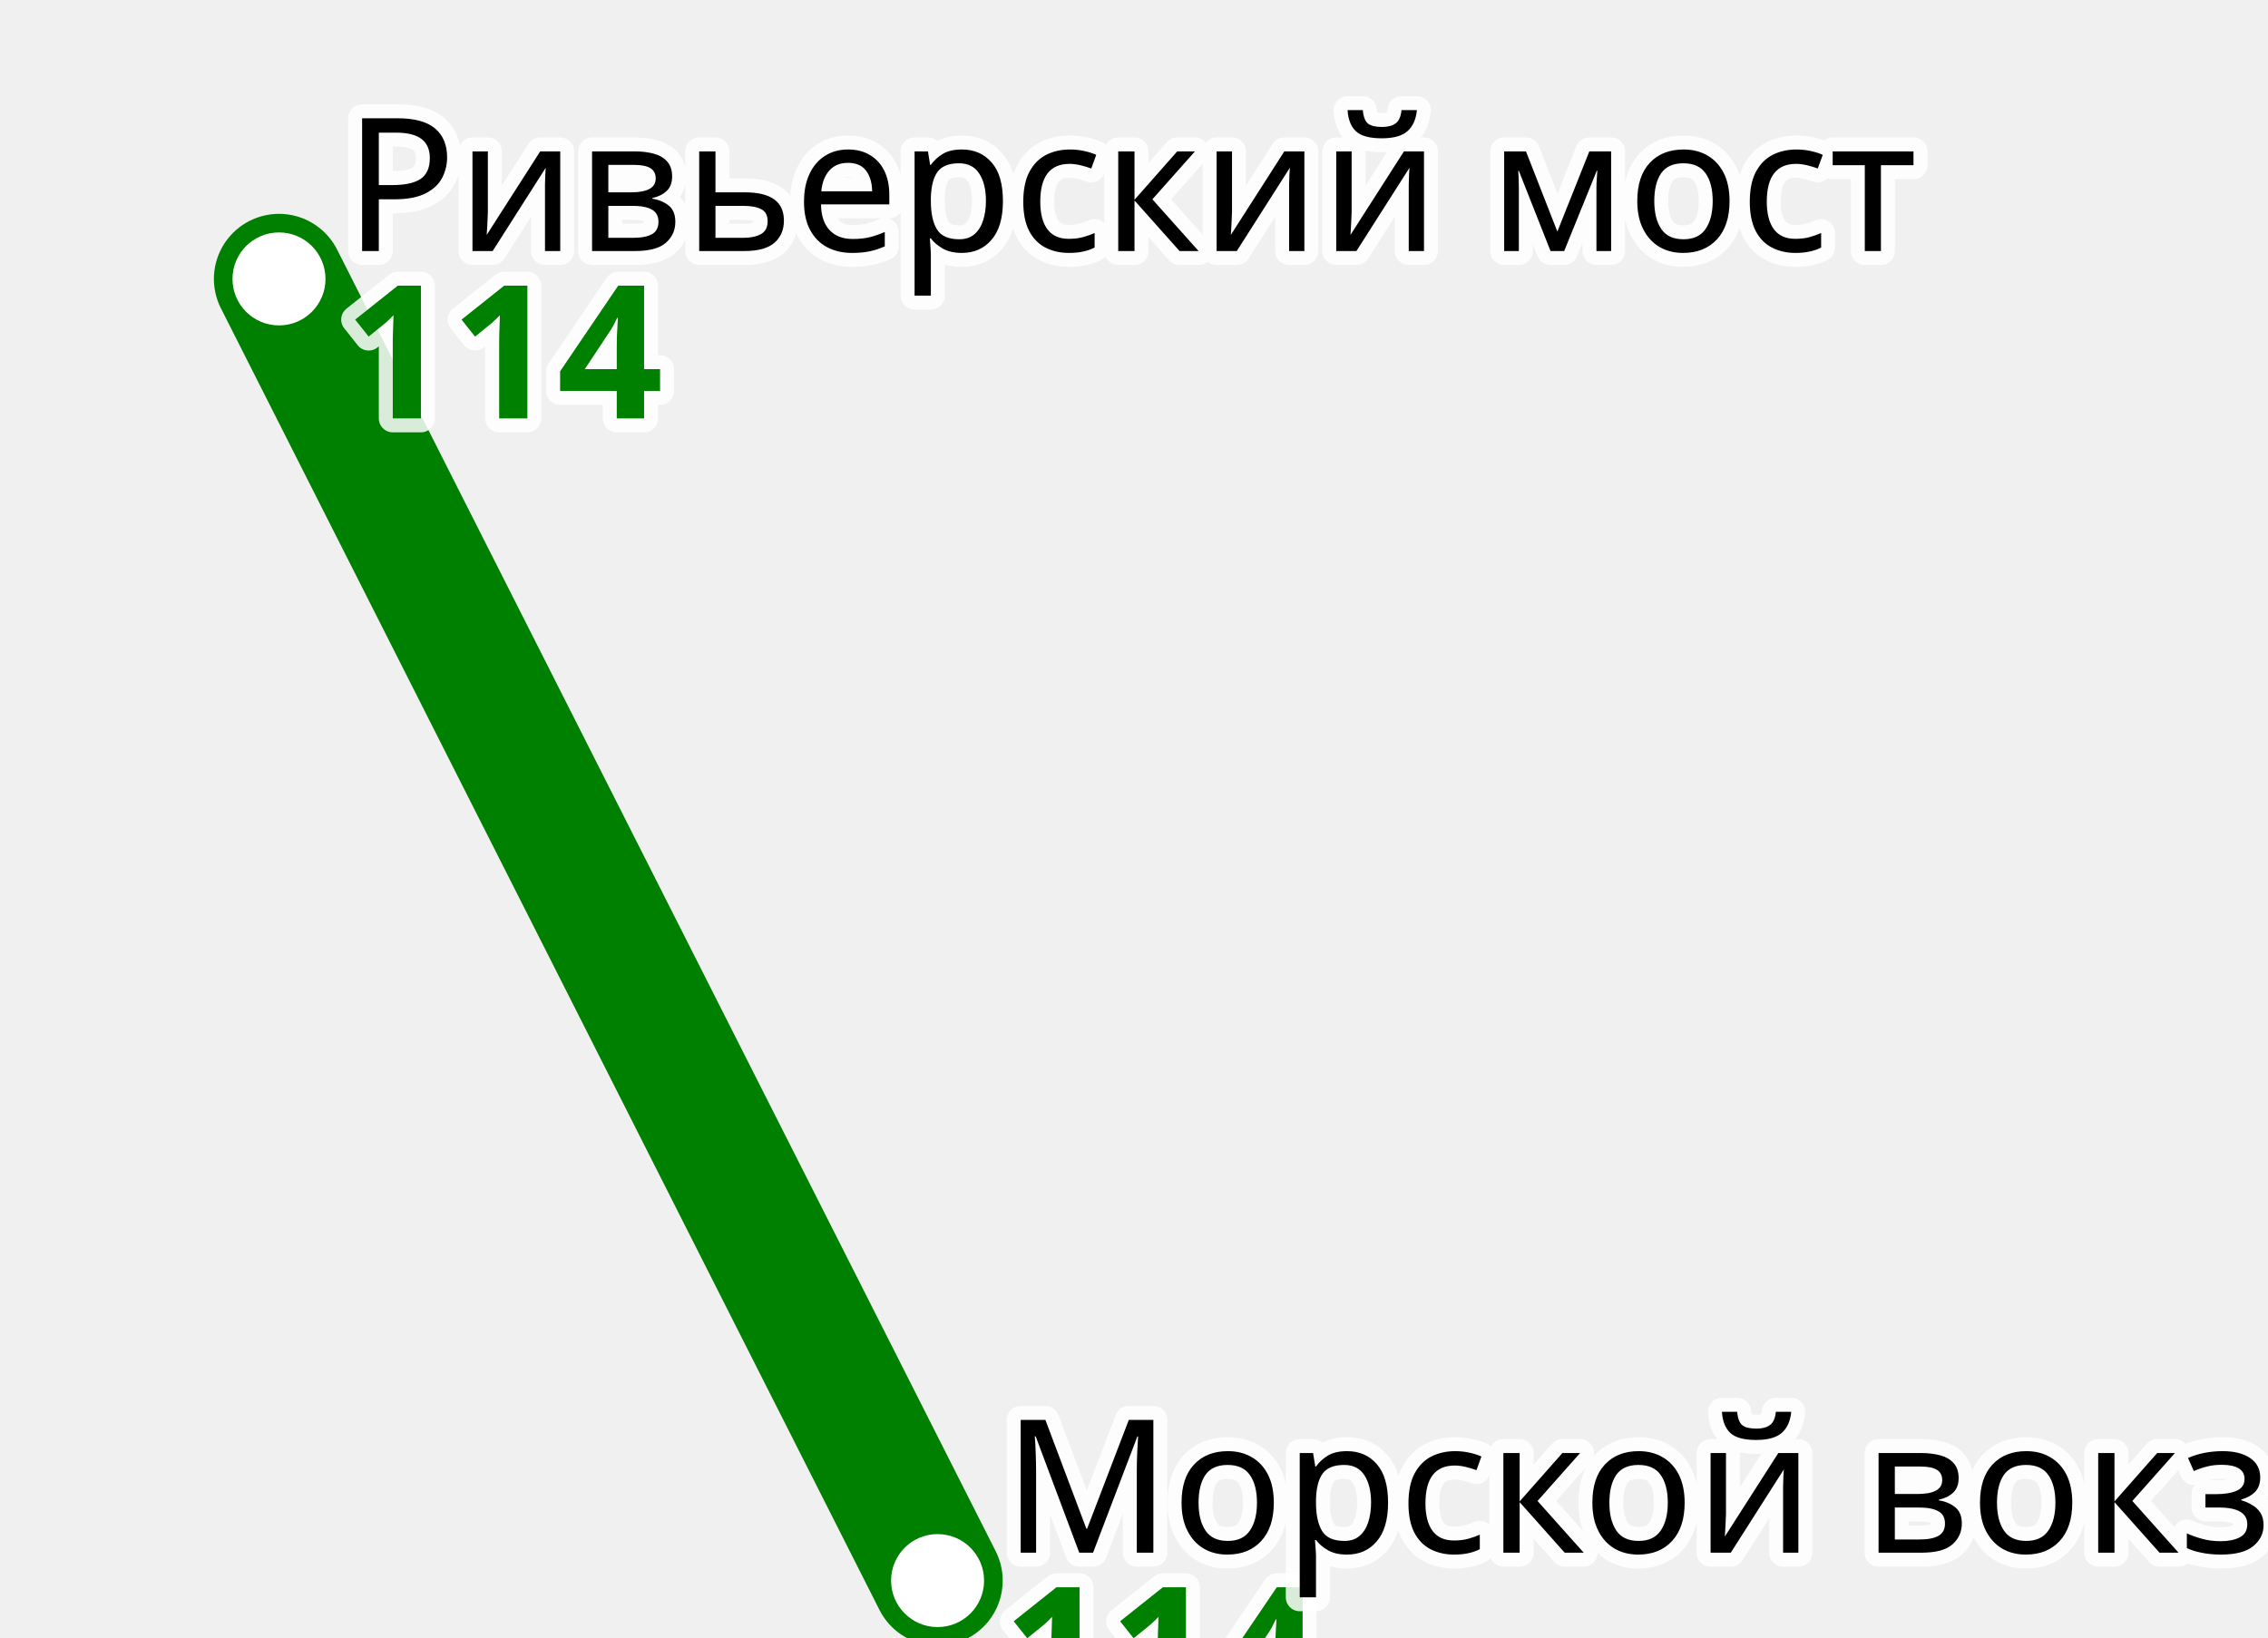
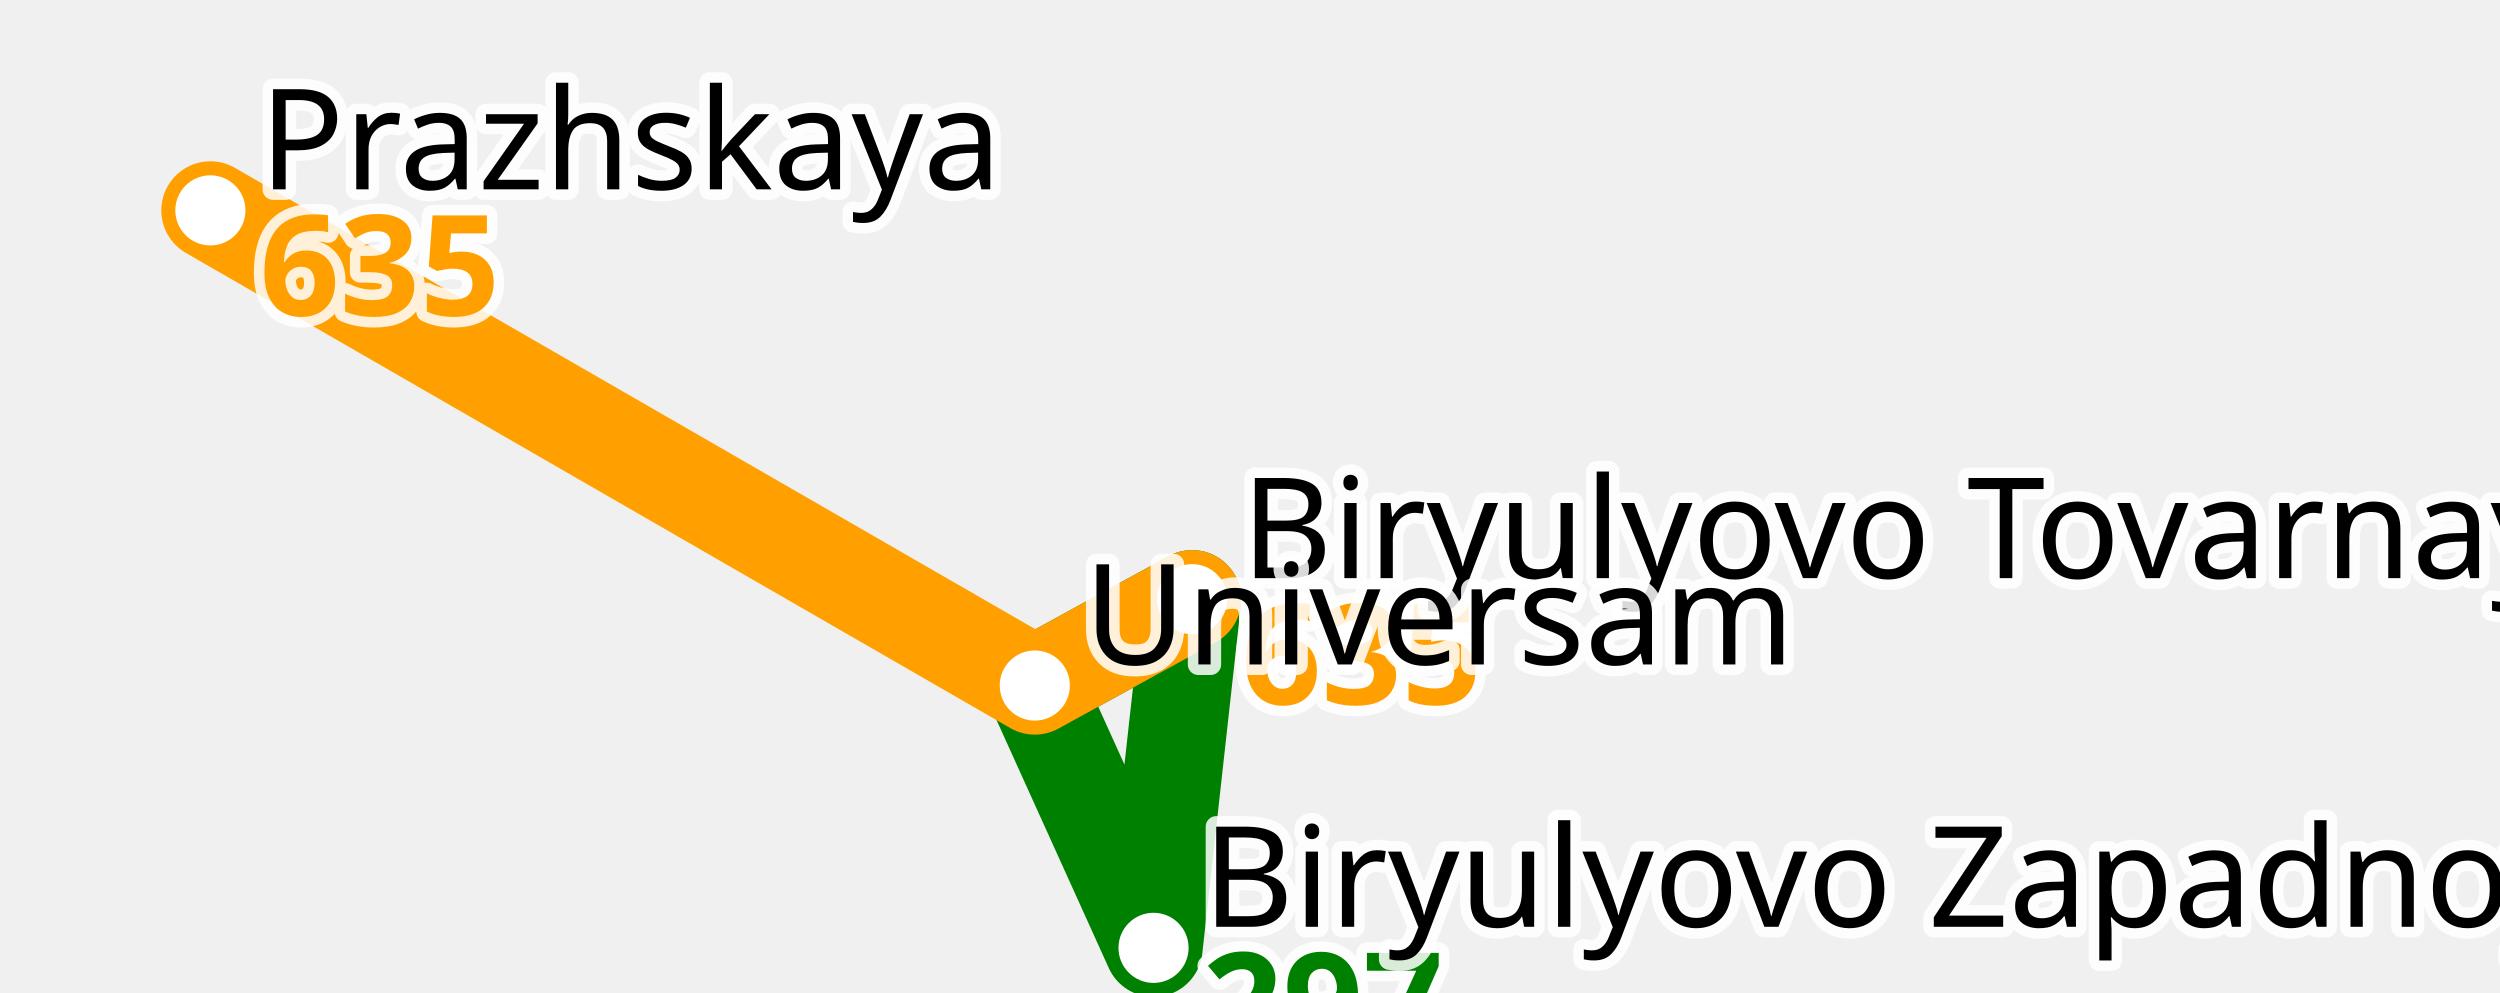
<svg xmlns="http://www.w3.org/2000/svg" version="1.1">
-   <polyline points="100.817,170 30,30 100.817,170" fill="none" stroke="green" stroke-width="14" stroke-linecap="round" stroke-linejoin="round" />
-   <text fill="rgba(255,255,255,0.85)" stroke="rgba(255,255,255,0.85)" stroke-width="3" stroke-linecap="round" stroke-linejoin="round" x="100.817" y="170" dx="7" dy="15" font-size="20" font-family="Verdana" font-weight="bold">114</text>
-   <text fill="green" x="100.817" y="170" dx="7" dy="15" font-size="20" font-family="Verdana" font-weight="bold">114</text>
-   <text fill="rgba(255,255,255,0.85)" stroke="rgba(255,255,255,0.85)" stroke-width="3" stroke-linecap="round" stroke-linejoin="round" x="30" y="30" dx="7" dy="15" font-size="20" font-family="Verdana" font-weight="bold">114</text>
-   <text fill="green" x="30" y="30" dx="7" dy="15" font-size="20" font-family="Verdana" font-weight="bold">114</text>
-   <circle cx="100.817" cy="170" r="5" fill="white" />
+   <polyline points="164.492,135.162 170,85.442 147.56,97.756 164.492,135.162" fill="none" stroke="green" stroke-width="14" stroke-linecap="round" stroke-linejoin="round" />
+   <polyline points="170,85.442 147.56,97.756 30,30 147.56,97.756 170,85.442" fill="none" stroke="rgb(255,160,0)" stroke-width="14" stroke-linecap="round" stroke-linejoin="round" />
+   <text fill="rgba(255,255,255,0.85)" stroke="rgba(255,255,255,0.85)" stroke-width="3" stroke-linecap="round" stroke-linejoin="round" x="164.492" y="135.162" dx="7" dy="15" font-size="20" font-family="Verdana" font-weight="bold">297</text>
+   <text fill="green" x="164.492" y="135.162" dx="7" dy="15" font-size="20" font-family="Verdana" font-weight="bold">297</text>
+   <text fill="rgba(255,255,255,0.85)" stroke="rgba(255,255,255,0.85)" stroke-width="3" stroke-linecap="round" stroke-linejoin="round" x="170" y="85.442" dx="7" dy="15" font-size="20" font-family="Verdana" font-weight="bold">635</text>
+   <text fill="rgb(255,160,0)" x="170" y="85.442" dx="7" dy="15" font-size="20" font-family="Verdana" font-weight="bold">635</text>
+   <text fill="rgba(255,255,255,0.85)" stroke="rgba(255,255,255,0.85)" stroke-width="3" stroke-linecap="round" stroke-linejoin="round" x="30" y="30" dx="7" dy="15" font-size="20" font-family="Verdana" font-weight="bold">635</text>
+   <text fill="rgb(255,160,0)" x="30" y="30" dx="7" dy="15" font-size="20" font-family="Verdana" font-weight="bold">635</text>
+   <circle cx="170" cy="85.442" r="5" fill="white" />
+   <circle cx="164.492" cy="135.162" r="5" fill="white" />
  <circle cx="30" cy="30" r="5" fill="white" />
-   <text fill="rgba(255,255,255,0.85)" stroke="rgba(255,255,255,0.85)" stroke-width="3" stroke-linecap="round" stroke-linejoin="round" x="100.817" y="170" dx="7" dy="-3" font-size="20" font-family="Verdana">Морской вокзал</text>
-   <text fill="black" x="100.817" y="170" dx="7" dy="-3" font-size="20" font-family="Verdana">Морской вокзал</text>
-   <text fill="rgba(255,255,255,0.85)" stroke="rgba(255,255,255,0.85)" stroke-width="3" stroke-linecap="round" stroke-linejoin="round" x="30" y="30" dx="7" dy="-3" font-size="20" font-family="Verdana">Ривьерский мост</text>
-   <text fill="black" x="30" y="30" dx="7" dy="-3" font-size="20" font-family="Verdana">Ривьерский мост</text>
+   <circle cx="147.56" cy="97.756" r="5" fill="white" />
+   <text fill="rgba(255,255,255,0.85)" stroke="rgba(255,255,255,0.85)" stroke-width="3" stroke-linecap="round" stroke-linejoin="round" x="170" y="85.442" dx="7" dy="-3" font-size="20" font-family="Verdana">Biryulyovo Tovarnaya</text>
+   <text fill="black" x="170" y="85.442" dx="7" dy="-3" font-size="20" font-family="Verdana">Biryulyovo Tovarnaya</text>
+   <text fill="rgba(255,255,255,0.85)" stroke="rgba(255,255,255,0.85)" stroke-width="3" stroke-linecap="round" stroke-linejoin="round" x="164.492" y="135.162" dx="7" dy="-3" font-size="20" font-family="Verdana">Biryulyovo Zapadnoye</text>
+   <text fill="black" x="164.492" y="135.162" dx="7" dy="-3" font-size="20" font-family="Verdana">Biryulyovo Zapadnoye</text>
+   <text fill="rgba(255,255,255,0.85)" stroke="rgba(255,255,255,0.85)" stroke-width="3" stroke-linecap="round" stroke-linejoin="round" x="30" y="30" dx="7" dy="-3" font-size="20" font-family="Verdana">Prazhskaya</text>
+   <text fill="black" x="30" y="30" dx="7" dy="-3" font-size="20" font-family="Verdana">Prazhskaya</text>
+   <text fill="rgba(255,255,255,0.85)" stroke="rgba(255,255,255,0.85)" stroke-width="3" stroke-linecap="round" stroke-linejoin="round" x="147.56" y="97.756" dx="7" dy="-3" font-size="20" font-family="Verdana">Universam</text>
+   <text fill="black" x="147.56" y="97.756" dx="7" dy="-3" font-size="20" font-family="Verdana">Universam</text>
</svg>
